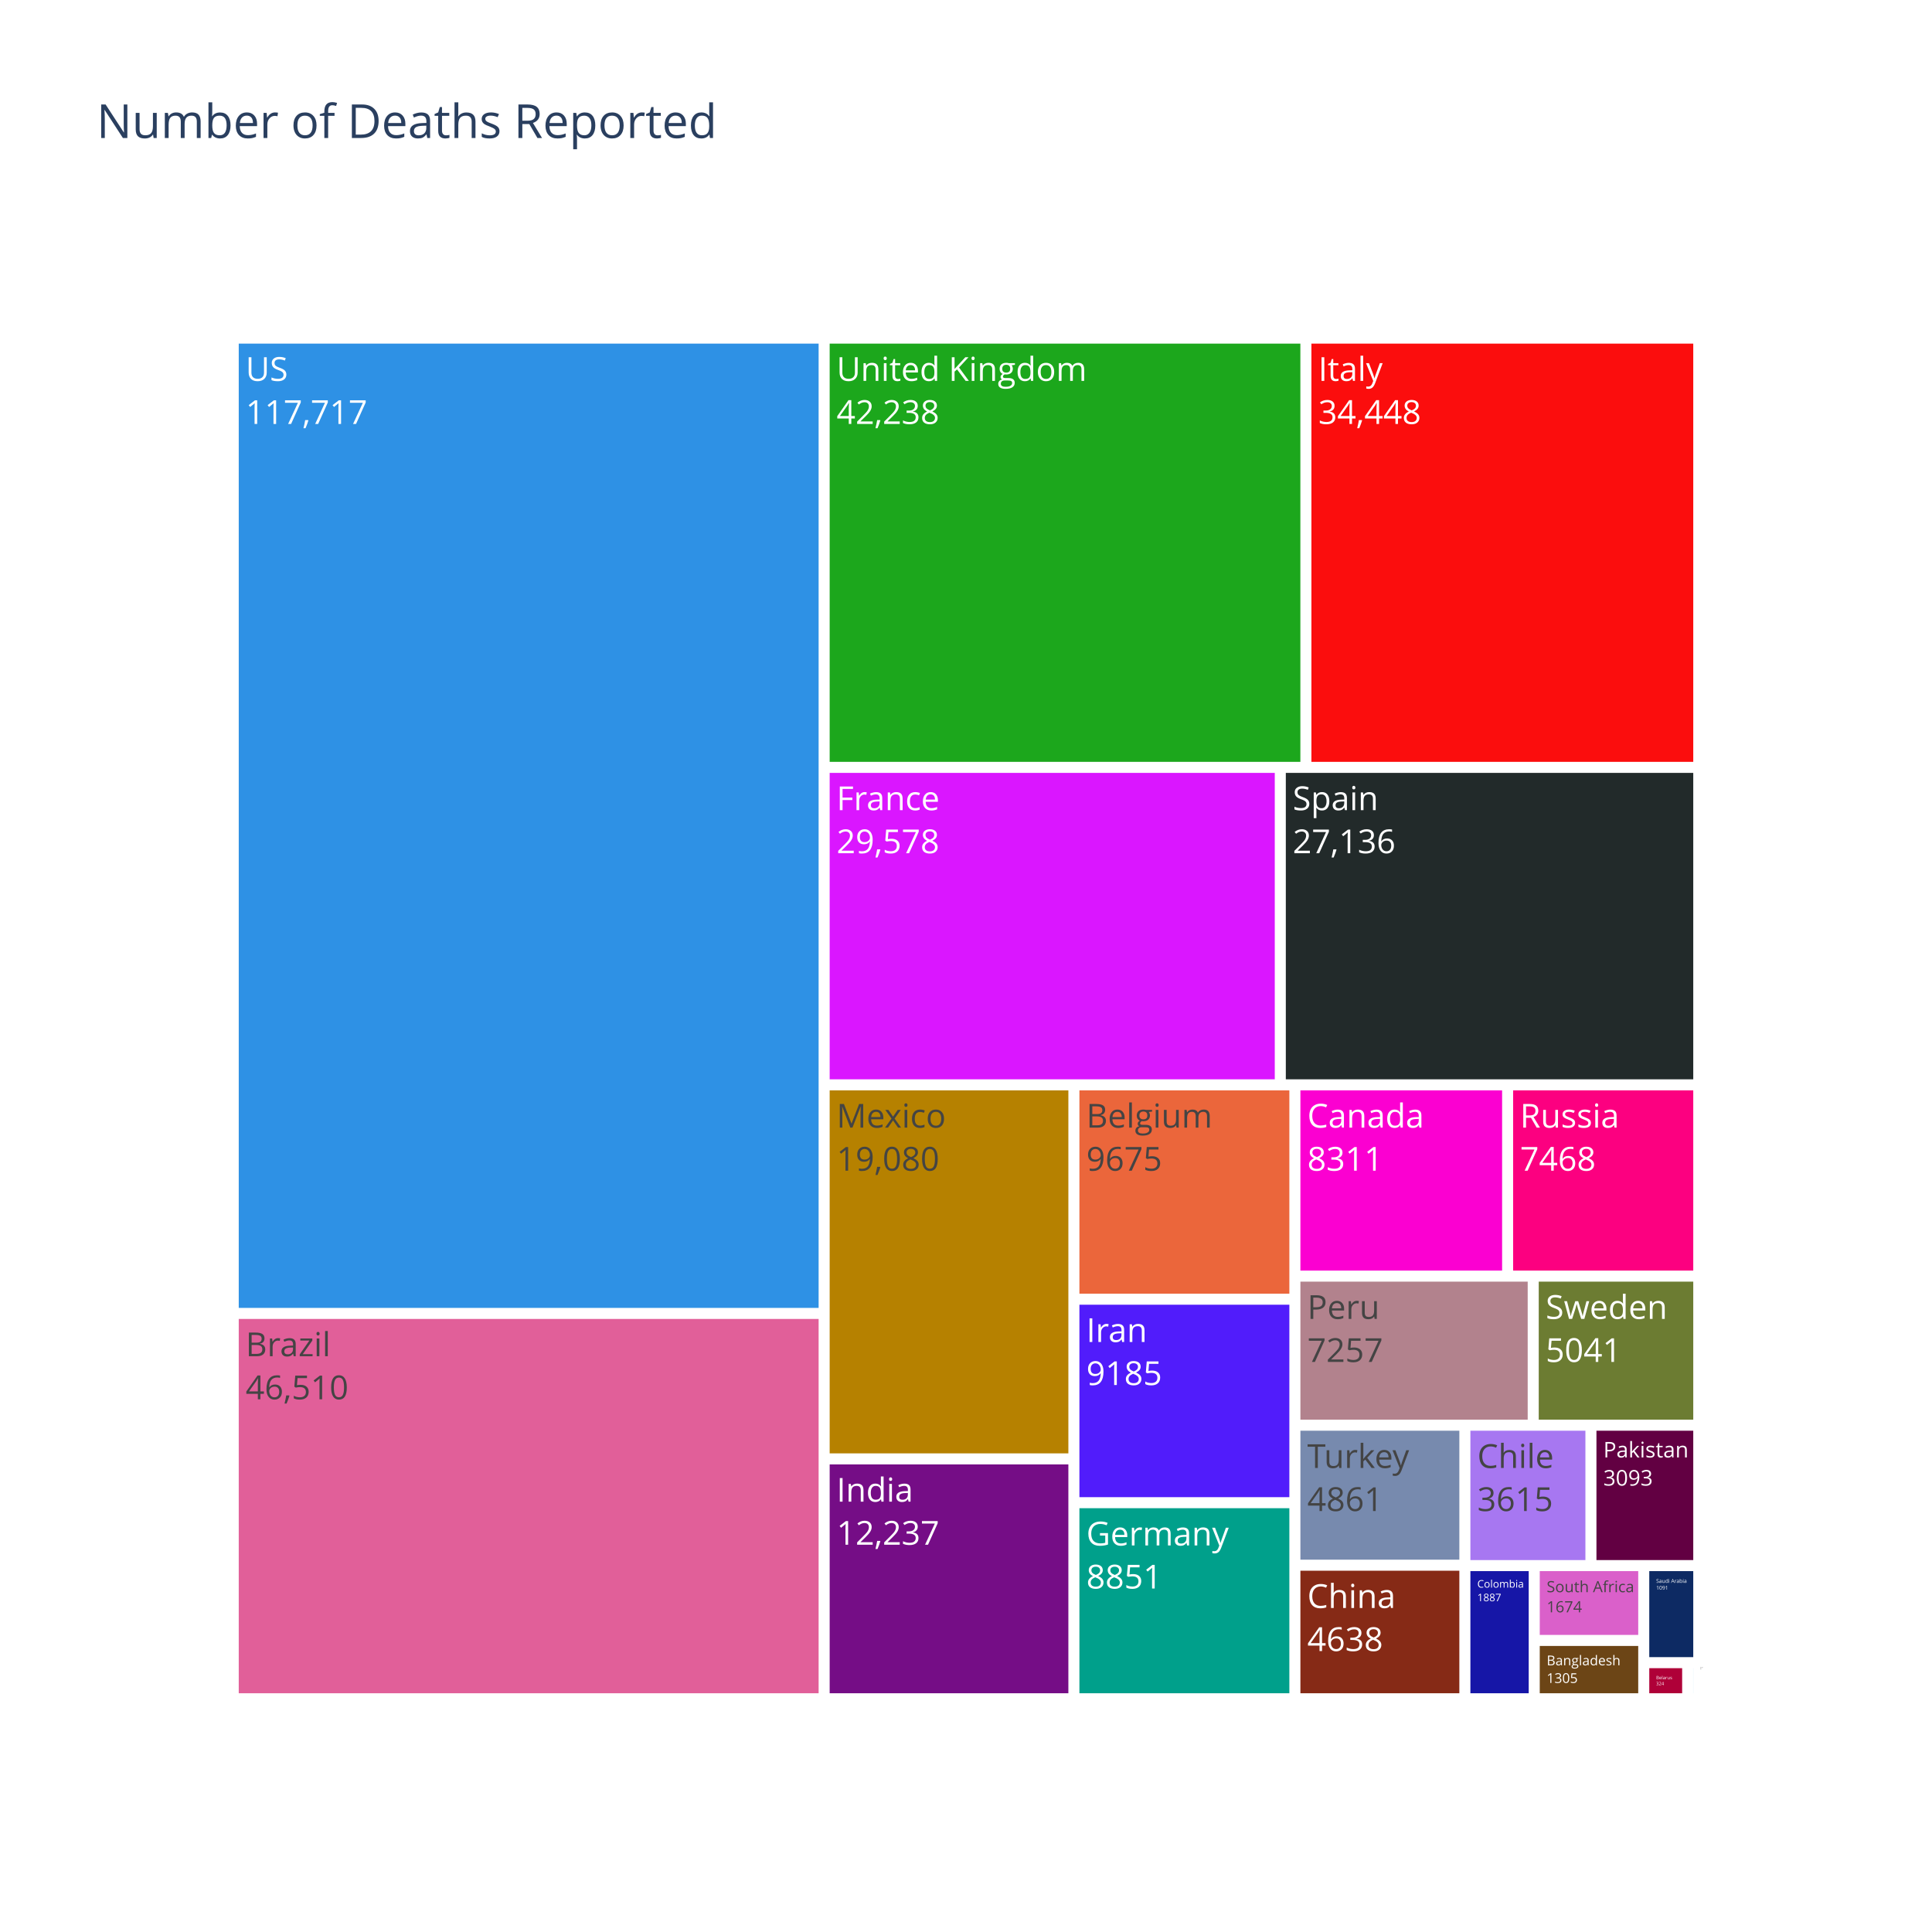
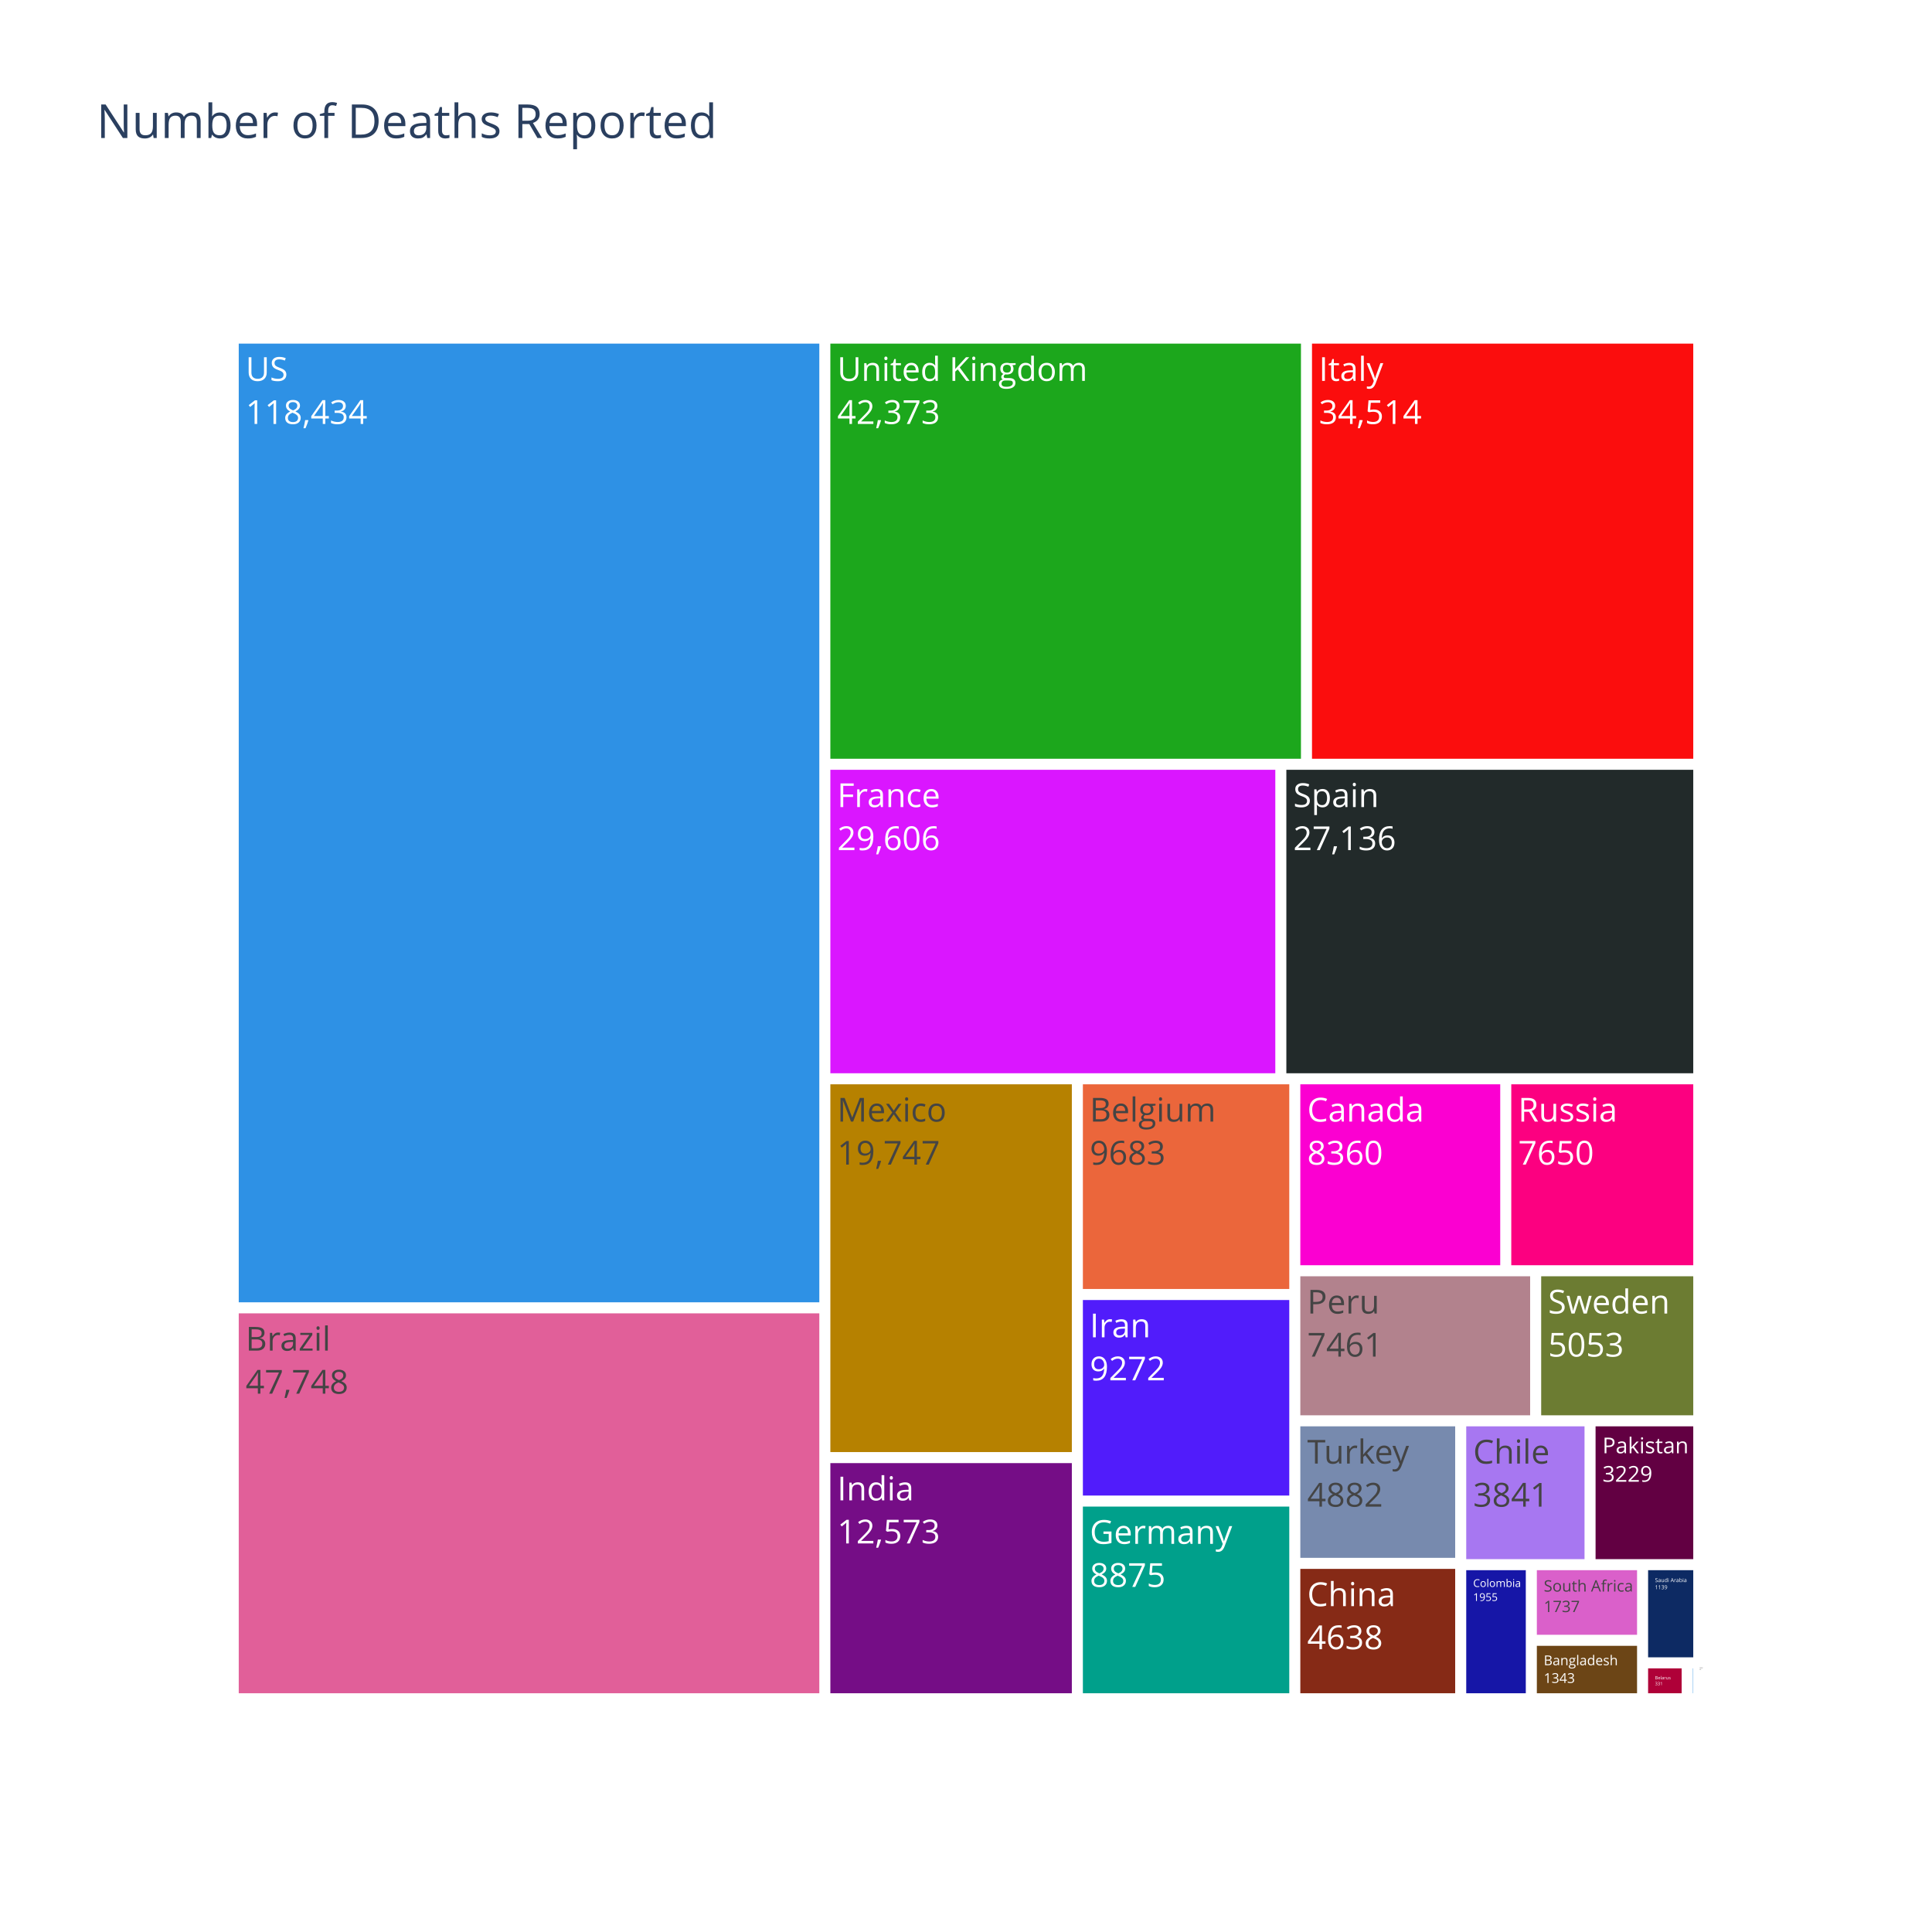
<svg xmlns="http://www.w3.org/2000/svg" class="main-svg" width="700" height="700" style="" viewBox="0 0 700 700">
  <rect x="0" y="0" width="700" height="700" style="fill: rgb(255, 255, 255); fill-opacity: 1;" />
-   <defs id="defs-d1df66">
+   <defs id="defs-93313b">
    <g class="clips" />
    <g class="gradients" />
  </defs>
  <g class="bglayer" />
  <g class="layer-below">
    <g class="imagelayer" />
    <g class="shapelayer" />
  </g>
  <g class="cartesianlayer" />
  <g class="polarlayer" />
  <g class="ternarylayer" />
  <g class="geolayer" />
  <g class="funnelarealayer" />
  <g class="pielayer" />
  <g class="treemaplayer">
    <g class="trace treemap" style="opacity: 1;">
      <g class="slice cursor-pointer">
        <path class="surface" d="M80,100L620,100L620,620L80,620Z" style="pointer-events: all; stroke-width: 0; fill: rgb(0, 0, 0); fill-opacity: 0; stroke: rgb(0, 0, 0); stroke-opacity: 0; opacity: 0;" />
        <g class="slicetext">
          <text data-notex="1" class="slicetext" text-anchor="start" x="0" y="0" style="font-family: 'Open Sans', verdana, arial, sans-serif; font-size: 12px; fill: rgb(42, 63, 95); fill-opacity: 1; white-space: pre;" transform="translate(86,114)"> </text>
        </g>
      </g>
      <g class="slice cursor-pointer">
-         <path class="surface" d="M86,124L297.103,124L297.103,474.38L86,474.38Z" style="pointer-events: all; stroke-width: 1; fill: rgb(46, 145, 229); fill-opacity: 1; stroke: rgb(255, 255, 255); stroke-opacity: 1; opacity: 1;" />
+         <path class="surface" d="M86,124L297.355,124L297.355,472.349L86,472.349Z" style="pointer-events: all; stroke-width: 1; fill: rgb(46, 145, 229); fill-opacity: 1; stroke: rgb(255, 255, 255); stroke-opacity: 1; opacity: 1;" />
        <g class="slicetext">
          <text data-notex="1" class="slicetext" text-anchor="start" x="0" y="0" style="font-family: 'Open Sans', verdana, arial, sans-serif; font-size: 12px; fill: rgb(255, 255, 255); fill-opacity: 1; white-space: pre;" transform="translate(89,138)">
            <tspan class="line" dy="0em" x="0" y="0">US</tspan>
-             <tspan class="line" dy="1.3em" x="0" y="0">117,717</tspan>
-           </text>
-         </g>
-       </g>
-       <g class="slice cursor-pointer">
-         <path class="surface" d="M86,477.38L297.103,477.38L297.103,614L86,614Z" style="pointer-events: all; stroke-width: 1; fill: rgb(225, 95, 153); fill-opacity: 1; stroke: rgb(255, 255, 255); stroke-opacity: 1; opacity: 1;" />
-         <g class="slicetext">
-           <text data-notex="1" class="slicetext" text-anchor="start" x="0" y="0" style="font-family: 'Open Sans', verdana, arial, sans-serif; font-size: 12px; fill: rgb(68, 68, 68); fill-opacity: 1; white-space: pre;" transform="translate(89,491.3797)">
+             <tspan class="line" dy="1.3em" x="0" y="0">118,434</tspan>
+           </text>
+         </g>
+       </g>
+       <g class="slice cursor-pointer">
+         <path class="surface" d="M86,475.349L297.355,475.349L297.355,614L86,614Z" style="pointer-events: all; stroke-width: 1; fill: rgb(225, 95, 153); fill-opacity: 1; stroke: rgb(255, 255, 255); stroke-opacity: 1; opacity: 1;" />
+         <g class="slicetext">
+           <text data-notex="1" class="slicetext" text-anchor="start" x="0" y="0" style="font-family: 'Open Sans', verdana, arial, sans-serif; font-size: 12px; fill: rgb(68, 68, 68); fill-opacity: 1; white-space: pre;" transform="translate(89,489.3495)">
            <tspan class="line" dy="0em" x="0" y="0">Brazil</tspan>
-             <tspan class="line" dy="1.3em" x="0" y="0">46,510</tspan>
-           </text>
-         </g>
-       </g>
-       <g class="slice cursor-pointer">
-         <path class="surface" d="M300.103,124L471.647,124L471.647,276.533L300.103,276.533Z" style="pointer-events: all; stroke-width: 1; fill: rgb(28, 167, 28); fill-opacity: 1; stroke: rgb(255, 255, 255); stroke-opacity: 1; opacity: 1;" />
-         <g class="slicetext">
-           <text data-notex="1" class="slicetext" text-anchor="start" x="0" y="0" style="font-family: 'Open Sans', verdana, arial, sans-serif; font-size: 12px; fill: rgb(255, 255, 255); fill-opacity: 1; white-space: pre;" transform="translate(303.1029,138)">
+             <tspan class="line" dy="1.3em" x="0" y="0">47,748</tspan>
+           </text>
+         </g>
+       </g>
+       <g class="slice cursor-pointer">
+         <path class="surface" d="M300.355,124L471.86,124L471.86,275.41L300.355,275.41Z" style="pointer-events: all; stroke-width: 1; fill: rgb(28, 167, 28); fill-opacity: 1; stroke: rgb(255, 255, 255); stroke-opacity: 1; opacity: 1;" />
+         <g class="slicetext">
+           <text data-notex="1" class="slicetext" text-anchor="start" x="0" y="0" style="font-family: 'Open Sans', verdana, arial, sans-serif; font-size: 12px; fill: rgb(255, 255, 255); fill-opacity: 1; white-space: pre;" transform="translate(303.3549,138)">
            <tspan class="line" dy="0em" x="0" y="0">United Kingdom</tspan>
-             <tspan class="line" dy="1.3em" x="0" y="0">42,238</tspan>
-           </text>
-         </g>
-       </g>
-       <g class="slice cursor-pointer">
-         <path class="surface" d="M474.647,124L614,124L614,276.533L474.647,276.533Z" style="pointer-events: all; stroke-width: 1; fill: rgb(251, 13, 13); fill-opacity: 1; stroke: rgb(255, 255, 255); stroke-opacity: 1; opacity: 1;" />
-         <g class="slicetext">
-           <text data-notex="1" class="slicetext" text-anchor="start" x="0" y="0" style="font-family: 'Open Sans', verdana, arial, sans-serif; font-size: 12px; fill: rgb(255, 255, 255); fill-opacity: 1; white-space: pre;" transform="translate(477.6471,138)">
+             <tspan class="line" dy="1.3em" x="0" y="0">42,373</tspan>
+           </text>
+         </g>
+       </g>
+       <g class="slice cursor-pointer">
+         <path class="surface" d="M474.86,124L614,124L614,275.41L474.86,275.41Z" style="pointer-events: all; stroke-width: 1; fill: rgb(251, 13, 13); fill-opacity: 1; stroke: rgb(255, 255, 255); stroke-opacity: 1; opacity: 1;" />
+         <g class="slicetext">
+           <text data-notex="1" class="slicetext" text-anchor="start" x="0" y="0" style="font-family: 'Open Sans', verdana, arial, sans-serif; font-size: 12px; fill: rgb(255, 255, 255); fill-opacity: 1; white-space: pre;" transform="translate(477.8604,138)">
            <tspan class="line" dy="0em" x="0" y="0">Italy</tspan>
-             <tspan class="line" dy="1.3em" x="0" y="0">34,448</tspan>
-           </text>
-         </g>
-       </g>
-       <g class="slice cursor-pointer">
-         <path class="surface" d="M300.103,279.533L462.374,279.533L462.374,391.559L300.103,391.559Z" style="pointer-events: all; stroke-width: 1; fill: rgb(218, 22, 255); fill-opacity: 1; stroke: rgb(255, 255, 255); stroke-opacity: 1; opacity: 1;" />
-         <g class="slicetext">
-           <text data-notex="1" class="slicetext" text-anchor="start" x="0" y="0" style="font-family: 'Open Sans', verdana, arial, sans-serif; font-size: 12px; fill: rgb(255, 255, 255); fill-opacity: 1; white-space: pre;" transform="translate(303.1029,293.5331)">
+             <tspan class="line" dy="1.3em" x="0" y="0">34,514</tspan>
+           </text>
+         </g>
+       </g>
+       <g class="slice cursor-pointer">
+         <path class="surface" d="M300.355,278.41L462.569,278.41L462.569,389.364L300.355,389.364Z" style="pointer-events: all; stroke-width: 1; fill: rgb(218, 22, 255); fill-opacity: 1; stroke: rgb(255, 255, 255); stroke-opacity: 1; opacity: 1;" />
+         <g class="slicetext">
+           <text data-notex="1" class="slicetext" text-anchor="start" x="0" y="0" style="font-family: 'Open Sans', verdana, arial, sans-serif; font-size: 12px; fill: rgb(255, 255, 255); fill-opacity: 1; white-space: pre;" transform="translate(303.3549,292.4104)">
            <tspan class="line" dy="0em" x="0" y="0">France</tspan>
-             <tspan class="line" dy="1.3em" x="0" y="0">29,578</tspan>
-           </text>
-         </g>
-       </g>
-       <g class="slice cursor-pointer">
-         <path class="surface" d="M465.374,279.533L614,279.533L614,391.559L465.374,391.559Z" style="pointer-events: all; stroke-width: 1; fill: rgb(34, 42, 42); fill-opacity: 1; stroke: rgb(255, 255, 255); stroke-opacity: 1; opacity: 1;" />
-         <g class="slicetext">
-           <text data-notex="1" class="slicetext" text-anchor="start" x="0" y="0" style="font-family: 'Open Sans', verdana, arial, sans-serif; font-size: 12px; fill: rgb(255, 255, 255); fill-opacity: 1; white-space: pre;" transform="translate(468.3739,293.5331)">
+             <tspan class="line" dy="1.3em" x="0" y="0">29,606</tspan>
+           </text>
+         </g>
+       </g>
+       <g class="slice cursor-pointer">
+         <path class="surface" d="M465.569,278.41L614,278.41L614,389.364L465.569,389.364Z" style="pointer-events: all; stroke-width: 1; fill: rgb(34, 42, 42); fill-opacity: 1; stroke: rgb(255, 255, 255); stroke-opacity: 1; opacity: 1;" />
+         <g class="slicetext">
+           <text data-notex="1" class="slicetext" text-anchor="start" x="0" y="0" style="font-family: 'Open Sans', verdana, arial, sans-serif; font-size: 12px; fill: rgb(255, 255, 255); fill-opacity: 1; white-space: pre;" transform="translate(468.5693,292.4104)">
            <tspan class="line" dy="0em" x="0" y="0">Spain</tspan>
            <tspan class="line" dy="1.3em" x="0" y="0">27,136</tspan>
          </text>
        </g>
      </g>
      <g class="slice cursor-pointer">
-         <path class="surface" d="M300.103,394.559L387.591,394.559L387.591,527.082L300.103,527.082Z" style="pointer-events: all; stroke-width: 1; fill: rgb(182, 129, 0); fill-opacity: 1; stroke: rgb(255, 255, 255); stroke-opacity: 1; opacity: 1;" />
-         <g class="slicetext">
-           <text data-notex="1" class="slicetext" text-anchor="start" x="0" y="0" style="font-family: 'Open Sans', verdana, arial, sans-serif; font-size: 12px; fill: rgb(68, 68, 68); fill-opacity: 1; white-space: pre;" transform="translate(303.1029,408.5593)">
+         <path class="surface" d="M300.355,392.364L388.848,392.364L388.848,526.613L300.355,526.613Z" style="pointer-events: all; stroke-width: 1; fill: rgb(182, 129, 0); fill-opacity: 1; stroke: rgb(255, 255, 255); stroke-opacity: 1; opacity: 1;" />
+         <g class="slicetext">
+           <text data-notex="1" class="slicetext" text-anchor="start" x="0" y="0" style="font-family: 'Open Sans', verdana, arial, sans-serif; font-size: 12px; fill: rgb(68, 68, 68); fill-opacity: 1; white-space: pre;" transform="translate(303.3549,406.3641)">
            <tspan class="line" dy="0em" x="0" y="0">Mexico</tspan>
-             <tspan class="line" dy="1.3em" x="0" y="0">19,080</tspan>
-           </text>
-         </g>
-       </g>
-       <g class="slice cursor-pointer">
-         <path class="surface" d="M300.103,530.082L387.591,530.082L387.591,614L300.103,614Z" style="pointer-events: all; stroke-width: 1; fill: rgb(117, 13, 134); fill-opacity: 1; stroke: rgb(255, 255, 255); stroke-opacity: 1; opacity: 1;" />
-         <g class="slicetext">
-           <text data-notex="1" class="slicetext" text-anchor="start" x="0" y="0" style="font-family: 'Open Sans', verdana, arial, sans-serif; font-size: 12px; fill: rgb(255, 255, 255); fill-opacity: 1; white-space: pre;" transform="translate(303.1029,544.0821)">
+             <tspan class="line" dy="1.3em" x="0" y="0">19,747</tspan>
+           </text>
+         </g>
+       </g>
+       <g class="slice cursor-pointer">
+         <path class="surface" d="M300.355,529.613L388.848,529.613L388.848,614L300.355,614Z" style="pointer-events: all; stroke-width: 1; fill: rgb(117, 13, 134); fill-opacity: 1; stroke: rgb(255, 255, 255); stroke-opacity: 1; opacity: 1;" />
+         <g class="slicetext">
+           <text data-notex="1" class="slicetext" text-anchor="start" x="0" y="0" style="font-family: 'Open Sans', verdana, arial, sans-serif; font-size: 12px; fill: rgb(255, 255, 255); fill-opacity: 1; white-space: pre;" transform="translate(303.3549,543.613)">
            <tspan class="line" dy="0em" x="0" y="0">India</tspan>
-             <tspan class="line" dy="1.3em" x="0" y="0">12,237</tspan>
-           </text>
-         </g>
-       </g>
-       <g class="slice cursor-pointer">
-         <path class="surface" d="M390.591,394.559L467.66,394.559L467.66,469.222L390.591,469.222Z" style="pointer-events: all; stroke-width: 1; fill: rgb(235, 102, 59); fill-opacity: 1; stroke: rgb(255, 255, 255); stroke-opacity: 1; opacity: 1;" />
-         <g class="slicetext">
-           <text data-notex="1" class="slicetext" text-anchor="start" x="0" y="0" style="font-family: 'Open Sans', verdana, arial, sans-serif; font-size: 12px; fill: rgb(68, 68, 68); fill-opacity: 1; white-space: pre;" transform="translate(393.5909,408.5593)">
+             <tspan class="line" dy="1.3em" x="0" y="0">12,573</tspan>
+           </text>
+         </g>
+       </g>
+       <g class="slice cursor-pointer">
+         <path class="surface" d="M391.848,392.364L467.631,392.364L467.631,467.523L391.848,467.523Z" style="pointer-events: all; stroke-width: 1; fill: rgb(235, 102, 59); fill-opacity: 1; stroke: rgb(255, 255, 255); stroke-opacity: 1; opacity: 1;" />
+         <g class="slicetext">
+           <text data-notex="1" class="slicetext" text-anchor="start" x="0" y="0" style="font-family: 'Open Sans', verdana, arial, sans-serif; font-size: 12px; fill: rgb(68, 68, 68); fill-opacity: 1; white-space: pre;" transform="translate(394.8481,406.3641)">
            <tspan class="line" dy="0em" x="0" y="0">Belgium</tspan>
-             <tspan class="line" dy="1.3em" x="0" y="0">9675</tspan>
-           </text>
-         </g>
-       </g>
-       <g class="slice cursor-pointer">
-         <path class="surface" d="M390.591,472.222L467.66,472.222L467.66,542.952L390.591,542.952Z" style="pointer-events: all; stroke-width: 1; fill: rgb(81, 28, 251); fill-opacity: 1; stroke: rgb(255, 255, 255); stroke-opacity: 1; opacity: 1;" />
-         <g class="slicetext">
-           <text data-notex="1" class="slicetext" text-anchor="start" x="0" y="0" style="font-family: 'Open Sans', verdana, arial, sans-serif; font-size: 12px; fill: rgb(255, 255, 255); fill-opacity: 1; white-space: pre;" transform="translate(393.5909,486.2221)">
+             <tspan class="line" dy="1.3em" x="0" y="0">9683</tspan>
+           </text>
+         </g>
+       </g>
+       <g class="slice cursor-pointer">
+         <path class="surface" d="M391.848,470.523L467.631,470.523L467.631,542.364L391.848,542.364Z" style="pointer-events: all; stroke-width: 1; fill: rgb(81, 28, 251); fill-opacity: 1; stroke: rgb(255, 255, 255); stroke-opacity: 1; opacity: 1;" />
+         <g class="slicetext">
+           <text data-notex="1" class="slicetext" text-anchor="start" x="0" y="0" style="font-family: 'Open Sans', verdana, arial, sans-serif; font-size: 12px; fill: rgb(255, 255, 255); fill-opacity: 1; white-space: pre;" transform="translate(394.8481,484.5226)">
            <tspan class="line" dy="0em" x="0" y="0">Iran</tspan>
-             <tspan class="line" dy="1.3em" x="0" y="0">9185</tspan>
-           </text>
-         </g>
-       </g>
-       <g class="slice cursor-pointer">
-         <path class="surface" d="M390.591,545.952L467.66,545.952L467.66,614L390.591,614Z" style="pointer-events: all; stroke-width: 1; fill: rgb(0, 160, 139); fill-opacity: 1; stroke: rgb(255, 255, 255); stroke-opacity: 1; opacity: 1;" />
-         <g class="slicetext">
-           <text data-notex="1" class="slicetext" text-anchor="start" x="0" y="0" style="font-family: 'Open Sans', verdana, arial, sans-serif; font-size: 12px; fill: rgb(255, 255, 255); fill-opacity: 1; white-space: pre;" transform="translate(393.5909,559.9516)">
+             <tspan class="line" dy="1.3em" x="0" y="0">9272</tspan>
+           </text>
+         </g>
+       </g>
+       <g class="slice cursor-pointer">
+         <path class="surface" d="M391.848,545.364L467.631,545.364L467.631,614L391.848,614Z" style="pointer-events: all; stroke-width: 1; fill: rgb(0, 160, 139); fill-opacity: 1; stroke: rgb(255, 255, 255); stroke-opacity: 1; opacity: 1;" />
+         <g class="slicetext">
+           <text data-notex="1" class="slicetext" text-anchor="start" x="0" y="0" style="font-family: 'Open Sans', verdana, arial, sans-serif; font-size: 12px; fill: rgb(255, 255, 255); fill-opacity: 1; white-space: pre;" transform="translate(394.8481,559.3635)">
            <tspan class="line" dy="0em" x="0" y="0">Germany</tspan>
-             <tspan class="line" dy="1.3em" x="0" y="0">8851</tspan>
-           </text>
-         </g>
-       </g>
-       <g class="slice cursor-pointer">
-         <path class="surface" d="M470.66,394.559L544.739,394.559L544.739,460.86L470.66,460.86Z" style="pointer-events: all; stroke-width: 1; fill: rgb(251, 0, 209); fill-opacity: 1; stroke: rgb(255, 255, 255); stroke-opacity: 1; opacity: 1;" />
-         <g class="slicetext">
-           <text data-notex="1" class="slicetext" text-anchor="start" x="0" y="0" style="font-family: 'Open Sans', verdana, arial, sans-serif; font-size: 12px; fill: rgb(255, 255, 255); fill-opacity: 1; white-space: pre;" transform="translate(473.6596,408.5593)">
+             <tspan class="line" dy="1.3em" x="0" y="0">8875</tspan>
+           </text>
+         </g>
+       </g>
+       <g class="slice cursor-pointer">
+         <path class="surface" d="M470.631,392.364L544.061,392.364L544.061,458.921L470.631,458.921Z" style="pointer-events: all; stroke-width: 1; fill: rgb(251, 0, 209); fill-opacity: 1; stroke: rgb(255, 255, 255); stroke-opacity: 1; opacity: 1;" />
+         <g class="slicetext">
+           <text data-notex="1" class="slicetext" text-anchor="start" x="0" y="0" style="font-family: 'Open Sans', verdana, arial, sans-serif; font-size: 12px; fill: rgb(255, 255, 255); fill-opacity: 1; white-space: pre;" transform="translate(473.6307,406.3641)">
            <tspan class="line" dy="0em" x="0" y="0">Canada</tspan>
-             <tspan class="line" dy="1.3em" x="0" y="0">8311</tspan>
-           </text>
-         </g>
-       </g>
-       <g class="slice cursor-pointer">
-         <path class="surface" d="M547.739,394.559L614,394.559L614,460.86L547.739,460.86Z" style="pointer-events: all; stroke-width: 1; fill: rgb(252, 0, 128); fill-opacity: 1; stroke: rgb(255, 255, 255); stroke-opacity: 1; opacity: 1;" />
-         <g class="slicetext">
-           <text data-notex="1" class="slicetext" text-anchor="start" x="0" y="0" style="font-family: 'Open Sans', verdana, arial, sans-serif; font-size: 12px; fill: rgb(255, 255, 255); fill-opacity: 1; white-space: pre;" transform="translate(550.7389,408.5593)">
+             <tspan class="line" dy="1.3em" x="0" y="0">8360</tspan>
+           </text>
+         </g>
+       </g>
+       <g class="slice cursor-pointer">
+         <path class="surface" d="M547.061,392.364L614,392.364L614,458.921L547.061,458.921Z" style="pointer-events: all; stroke-width: 1; fill: rgb(252, 0, 128); fill-opacity: 1; stroke: rgb(255, 255, 255); stroke-opacity: 1; opacity: 1;" />
+         <g class="slicetext">
+           <text data-notex="1" class="slicetext" text-anchor="start" x="0" y="0" style="font-family: 'Open Sans', verdana, arial, sans-serif; font-size: 12px; fill: rgb(255, 255, 255); fill-opacity: 1; white-space: pre;" transform="translate(550.0609,406.3641)">
            <tspan class="line" dy="0em" x="0" y="0">Russia</tspan>
-             <tspan class="line" dy="1.3em" x="0" y="0">7468</tspan>
-           </text>
-         </g>
-       </g>
-       <g class="slice cursor-pointer">
-         <path class="surface" d="M470.66,463.86L554.014,463.86L554.014,514.873L470.66,514.873Z" style="pointer-events: all; stroke-width: 1; fill: rgb(178, 130, 141); fill-opacity: 1; stroke: rgb(255, 255, 255); stroke-opacity: 1; opacity: 1;" />
-         <g class="slicetext">
-           <text data-notex="1" class="slicetext" text-anchor="start" x="0" y="0" style="font-family: 'Open Sans', verdana, arial, sans-serif; font-size: 12px; fill: rgb(68, 68, 68); fill-opacity: 1; white-space: pre;" transform="translate(473.6596,477.8604)">
+             <tspan class="line" dy="1.3em" x="0" y="0">7650</tspan>
+           </text>
+         </g>
+       </g>
+       <g class="slice cursor-pointer">
+         <path class="surface" d="M470.631,461.921L554.898,461.921L554.898,513.289L470.631,513.289Z" style="pointer-events: all; stroke-width: 1; fill: rgb(178, 130, 141); fill-opacity: 1; stroke: rgb(255, 255, 255); stroke-opacity: 1; opacity: 1;" />
+         <g class="slicetext">
+           <text data-notex="1" class="slicetext" text-anchor="start" x="0" y="0" style="font-family: 'Open Sans', verdana, arial, sans-serif; font-size: 12px; fill: rgb(68, 68, 68); fill-opacity: 1; white-space: pre;" transform="translate(473.6307,475.9206)">
            <tspan class="line" dy="0em" x="0" y="0">Peru</tspan>
-             <tspan class="line" dy="1.3em" x="0" y="0">7257</tspan>
-           </text>
-         </g>
-       </g>
-       <g class="slice cursor-pointer">
-         <path class="surface" d="M557.014,463.86L614,463.86L614,514.873L557.014,514.873Z" style="pointer-events: all; stroke-width: 1; fill: rgb(108, 124, 50); fill-opacity: 1; stroke: rgb(255, 255, 255); stroke-opacity: 1; opacity: 1;" />
-         <g class="slicetext">
-           <text data-notex="1" class="slicetext" text-anchor="start" x="0" y="0" style="font-family: 'Open Sans', verdana, arial, sans-serif; font-size: 12px; fill: rgb(255, 255, 255); fill-opacity: 1; white-space: pre;" transform="translate(560.0145,477.8604)">
+             <tspan class="line" dy="1.3em" x="0" y="0">7461</tspan>
+           </text>
+         </g>
+       </g>
+       <g class="slice cursor-pointer">
+         <path class="surface" d="M557.898,461.921L614,461.921L614,513.289L557.898,513.289Z" style="pointer-events: all; stroke-width: 1; fill: rgb(108, 124, 50); fill-opacity: 1; stroke: rgb(255, 255, 255); stroke-opacity: 1; opacity: 1;" />
+         <g class="slicetext">
+           <text data-notex="1" class="slicetext" text-anchor="start" x="0" y="0" style="font-family: 'Open Sans', verdana, arial, sans-serif; font-size: 12px; fill: rgb(255, 255, 255); fill-opacity: 1; white-space: pre;" transform="translate(560.8979,475.9206)">
            <tspan class="line" dy="0em" x="0" y="0">Sweden</tspan>
-             <tspan class="line" dy="1.3em" x="0" y="0">5041</tspan>
-           </text>
-         </g>
-       </g>
-       <g class="slice cursor-pointer">
-         <path class="surface" d="M470.66,517.873L529.25,517.873L529.25,565.6L470.66,565.6Z" style="pointer-events: all; stroke-width: 1; fill: rgb(119, 138, 174); fill-opacity: 1; stroke: rgb(255, 255, 255); stroke-opacity: 1; opacity: 1;" />
-         <g class="slicetext">
-           <text data-notex="1" class="slicetext" text-anchor="start" x="0" y="0" style="font-family: 'Open Sans', verdana, arial, sans-serif; font-size: 12px; fill: rgb(68, 68, 68); fill-opacity: 1; white-space: pre;" transform="translate(473.6596,531.873)">
+             <tspan class="line" dy="1.3em" x="0" y="0">5053</tspan>
+           </text>
+         </g>
+       </g>
+       <g class="slice cursor-pointer">
+         <path class="surface" d="M470.631,516.289L527.742,516.289L527.742,564.935L470.631,564.935Z" style="pointer-events: all; stroke-width: 1; fill: rgb(119, 138, 174); fill-opacity: 1; stroke: rgb(255, 255, 255); stroke-opacity: 1; opacity: 1;" />
+         <g class="slicetext">
+           <text data-notex="1" class="slicetext" text-anchor="start" x="0" y="0" style="font-family: 'Open Sans', verdana, arial, sans-serif; font-size: 12px; fill: rgb(68, 68, 68); fill-opacity: 1; white-space: pre;" transform="translate(473.6307,530.2886)">
            <tspan class="line" dy="0em" x="0" y="0">Turkey</tspan>
-             <tspan class="line" dy="1.3em" x="0" y="0">4861</tspan>
-           </text>
-         </g>
-       </g>
-       <g class="slice cursor-pointer">
-         <path class="surface" d="M470.66,568.6L529.25,568.6L529.25,614L470.66,614Z" style="pointer-events: all; stroke-width: 1; fill: rgb(134, 42, 22); fill-opacity: 1; stroke: rgb(255, 255, 255); stroke-opacity: 1; opacity: 1;" />
-         <g class="slicetext">
-           <text data-notex="1" class="slicetext" text-anchor="start" x="0" y="0" style="font-family: 'Open Sans', verdana, arial, sans-serif; font-size: 12px; fill: rgb(255, 255, 255); fill-opacity: 1; white-space: pre;" transform="translate(473.6596,582.6)">
+             <tspan class="line" dy="1.3em" x="0" y="0">4882</tspan>
+           </text>
+         </g>
+       </g>
+       <g class="slice cursor-pointer">
+         <path class="surface" d="M470.631,567.935L527.742,567.935L527.742,614L470.631,614Z" style="pointer-events: all; stroke-width: 1; fill: rgb(134, 42, 22); fill-opacity: 1; stroke: rgb(255, 255, 255); stroke-opacity: 1; opacity: 1;" />
+         <g class="slicetext">
+           <text data-notex="1" class="slicetext" text-anchor="start" x="0" y="0" style="font-family: 'Open Sans', verdana, arial, sans-serif; font-size: 12px; fill: rgb(255, 255, 255); fill-opacity: 1; white-space: pre;" transform="translate(473.6307,581.9349)">
            <tspan class="line" dy="0em" x="0" y="0">China</tspan>
            <tspan class="line" dy="1.3em" x="0" y="0">4638</tspan>
          </text>
        </g>
      </g>
      <g class="slice cursor-pointer">
-         <path class="surface" d="M532.25,517.873L574.922,517.873L574.922,565.745L532.25,565.745Z" style="pointer-events: all; stroke-width: 1; fill: rgb(167, 119, 241); fill-opacity: 1; stroke: rgb(255, 255, 255); stroke-opacity: 1; opacity: 1;" />
-         <g class="slicetext">
-           <text data-notex="1" class="slicetext" text-anchor="start" x="0" y="0" style="font-family: 'Open Sans', verdana, arial, sans-serif; font-size: 12px; fill: rgb(68, 68, 68); fill-opacity: 1; white-space: pre;" transform="translate(535.2496,531.873)">
+         <path class="surface" d="M530.742,516.289L574.604,516.289L574.604,565.41L530.742,565.41Z" style="pointer-events: all; stroke-width: 1; fill: rgb(167, 119, 241); fill-opacity: 1; stroke: rgb(255, 255, 255); stroke-opacity: 1; opacity: 1;" />
+         <g class="slicetext">
+           <text data-notex="1" class="slicetext" text-anchor="start" x="0" y="0" style="font-family: 'Open Sans', verdana, arial, sans-serif; font-size: 12px; fill: rgb(68, 68, 68); fill-opacity: 1; white-space: pre;" transform="translate(533.7418,530.2886)">
            <tspan class="line" dy="0em" x="0" y="0">Chile</tspan>
-             <tspan class="line" dy="1.3em" x="0" y="0">3615</tspan>
-           </text>
-         </g>
-       </g>
-       <g class="slice cursor-pointer">
-         <path class="surface" d="M577.922,517.873L614,517.873L614,565.745L577.922,565.745Z" style="pointer-events: all; stroke-width: 1; fill: rgb(98, 0, 66); fill-opacity: 1; stroke: rgb(255, 255, 255); stroke-opacity: 1; opacity: 1;" />
-         <g class="slicetext">
-           <text data-notex="1" class="slicetext" text-anchor="start" x="0" y="0" style="font-family: 'Open Sans', verdana, arial, sans-serif; font-size: 12px; fill: rgb(255, 255, 255); fill-opacity: 1; white-space: pre;" transform="translate(580.9223,528.0606)scale(0.6534181)">
+             <tspan class="line" dy="1.3em" x="0" y="0">3841</tspan>
+           </text>
+         </g>
+       </g>
+       <g class="slice cursor-pointer">
+         <path class="surface" d="M577.604,516.289L614,516.289L614,565.41L577.604,565.41Z" style="pointer-events: all; stroke-width: 1; fill: rgb(98, 0, 66); fill-opacity: 1; stroke: rgb(255, 255, 255); stroke-opacity: 1; opacity: 1;" />
+         <g class="slicetext">
+           <text data-notex="1" class="slicetext" text-anchor="start" x="0" y="0" style="font-family: 'Open Sans', verdana, arial, sans-serif; font-size: 12px; fill: rgb(255, 255, 255); fill-opacity: 1; white-space: pre;" transform="translate(580.6043,526.5522)scale(0.6603275)">
            <tspan class="line" dy="0em" x="0" y="0">Pakistan</tspan>
-             <tspan class="line" dy="1.3em" x="0" y="0">3093</tspan>
-           </text>
-         </g>
-       </g>
-       <g class="slice cursor-pointer">
-         <path class="surface" d="M532.25,568.745L554.383,568.745L554.383,614L532.25,614Z" style="pointer-events: all; stroke-width: 1; fill: rgb(22, 22, 167); fill-opacity: 1; stroke: rgb(255, 255, 255); stroke-opacity: 1; opacity: 1;" />
-         <g class="slicetext">
-           <text data-notex="1" class="slicetext" text-anchor="start" x="0" y="0" style="font-family: 'Open Sans', verdana, arial, sans-serif; font-size: 12px; fill: rgb(255, 255, 255); fill-opacity: 1; white-space: pre;" transform="translate(535.2496,575.2234)scale(0.3162447)">
+             <tspan class="line" dy="1.3em" x="0" y="0">3229</tspan>
+           </text>
+         </g>
+       </g>
+       <g class="slice cursor-pointer">
+         <path class="surface" d="M530.742,568.41L553.327,568.41L553.327,614L530.742,614Z" style="pointer-events: all; stroke-width: 1; fill: rgb(22, 22, 167); fill-opacity: 1; stroke: rgb(255, 255, 255); stroke-opacity: 1; opacity: 1;" />
+         <g class="slicetext">
+           <text data-notex="1" class="slicetext" text-anchor="start" x="0" y="0" style="font-family: 'Open Sans', verdana, arial, sans-serif; font-size: 12px; fill: rgb(255, 255, 255); fill-opacity: 1; white-space: pre;" transform="translate(533.7418,574.9861)scale(0.3251083)">
            <tspan class="line" dy="0em" x="0" y="0">Colombia</tspan>
-             <tspan class="line" dy="1.3em" x="0" y="0">1887</tspan>
-           </text>
-         </g>
-       </g>
-       <g class="slice cursor-pointer">
-         <path class="surface" d="M557.383,568.745L594.061,568.745L594.061,592.861L557.383,592.861Z" style="pointer-events: all; stroke-width: 1; fill: rgb(218, 96, 202); fill-opacity: 1; stroke: rgb(255, 255, 255); stroke-opacity: 1; opacity: 1;" />
-         <g class="slicetext">
-           <text data-notex="1" class="slicetext" text-anchor="start" x="0" y="0" style="font-family: 'Open Sans', verdana, arial, sans-serif; font-size: 12px; fill: rgb(68, 68, 68); fill-opacity: 1; white-space: pre;" transform="translate(560.383,576.8808)scale(0.466919)">
+             <tspan class="line" dy="1.3em" x="0" y="0">1955</tspan>
+           </text>
+         </g>
+       </g>
+       <g class="slice cursor-pointer">
+         <path class="surface" d="M556.327,568.41L593.636,568.41L593.636,592.813L556.327,592.813Z" style="pointer-events: all; stroke-width: 1; fill: rgb(218, 96, 202); fill-opacity: 1; stroke: rgb(255, 255, 255); stroke-opacity: 1; opacity: 1;" />
+         <g class="slicetext">
+           <text data-notex="1" class="slicetext" text-anchor="start" x="0" y="0" style="font-family: 'Open Sans', verdana, arial, sans-serif; font-size: 12px; fill: rgb(68, 68, 68); fill-opacity: 1; white-space: pre;" transform="translate(559.3274,576.6516)scale(0.4765188)">
            <tspan class="line" dy="0em" x="0" y="0">South Africa</tspan>
-             <tspan class="line" dy="1.3em" x="0" y="0">1674</tspan>
-           </text>
-         </g>
-       </g>
-       <g class="slice cursor-pointer">
-         <path class="surface" d="M557.383,595.861L594.061,595.861L594.061,614L557.383,614Z" style="pointer-events: all; stroke-width: 1; fill: rgb(108, 69, 22); fill-opacity: 1; stroke: rgb(255, 255, 255); stroke-opacity: 1; opacity: 1;" />
-         <g class="slicetext">
-           <text data-notex="1" class="slicetext" text-anchor="start" x="0" y="0" style="font-family: 'Open Sans', verdana, arial, sans-serif; font-size: 12px; fill: rgb(255, 255, 255); fill-opacity: 1; white-space: pre;" transform="translate(560.383,603.3707)scale(0.4099728)">
+             <tspan class="line" dy="1.3em" x="0" y="0">1737</tspan>
+           </text>
+         </g>
+       </g>
+       <g class="slice cursor-pointer">
+         <path class="surface" d="M556.327,595.813L593.636,595.813L593.636,614L556.327,614Z" style="pointer-events: all; stroke-width: 1; fill: rgb(108, 69, 22); fill-opacity: 1; stroke: rgb(255, 255, 255); stroke-opacity: 1; opacity: 1;" />
+         <g class="slicetext">
+           <text data-notex="1" class="slicetext" text-anchor="start" x="0" y="0" style="font-family: 'Open Sans', verdana, arial, sans-serif; font-size: 12px; fill: rgb(255, 255, 255); fill-opacity: 1; white-space: pre;" transform="translate(559.3274,603.3404)scale(0.4115982)">
            <tspan class="line" dy="0em" x="0" y="0">Bangladesh</tspan>
-             <tspan class="line" dy="1.3em" x="0" y="0">1305</tspan>
-           </text>
-         </g>
-       </g>
-       <g class="slice cursor-pointer">
-         <path class="surface" d="M597.061,568.745L614,568.745L614,600.913L597.061,600.913Z" style="pointer-events: all; stroke-width: 1; fill: rgb(13, 42, 99); fill-opacity: 1; stroke: rgb(255, 255, 255); stroke-opacity: 1; opacity: 1;" />
-         <g class="slicetext">
-           <text data-notex="1" class="slicetext" text-anchor="start" x="0" y="0" style="font-family: 'Open Sans', verdana, arial, sans-serif; font-size: 12px; fill: rgb(255, 255, 255); fill-opacity: 1; white-space: pre;" transform="translate(600.0611,573.4874)scale(0.1584274)">
+             <tspan class="line" dy="1.3em" x="0" y="0">1343</tspan>
+           </text>
+         </g>
+       </g>
+       <g class="slice cursor-pointer">
+         <path class="surface" d="M596.636,568.41L614,568.41L614,600.978L596.636,600.978Z" style="pointer-events: all; stroke-width: 1; fill: rgb(13, 42, 99); fill-opacity: 1; stroke: rgb(255, 255, 255); stroke-opacity: 1; opacity: 1;" />
+         <g class="slicetext">
+           <text data-notex="1" class="slicetext" text-anchor="start" x="0" y="0" style="font-family: 'Open Sans', verdana, arial, sans-serif; font-size: 12px; fill: rgb(255, 255, 255); fill-opacity: 1; white-space: pre;" transform="translate(599.6362,573.2203)scale(0.1645807)">
            <tspan class="line" dy="0em" x="0" y="0">Saudi Arabia</tspan>
-             <tspan class="line" dy="1.3em" x="0" y="0">1091</tspan>
-           </text>
-         </g>
-       </g>
-       <g class="slice cursor-pointer">
-         <path class="surface" d="M597.061,603.913L609.973,603.913L609.973,614L597.061,614Z" style="pointer-events: all; stroke-width: 1; fill: rgb(175, 0, 56); fill-opacity: 1; stroke: rgb(255, 255, 255); stroke-opacity: 1; opacity: 1;" />
-         <g class="slicetext">
-           <text data-notex="1" class="slicetext" text-anchor="start" x="0" y="0" style="font-family: 'Open Sans', verdana, arial, sans-serif; font-size: 12px; fill: rgb(255, 255, 255); fill-opacity: 1; white-space: pre;" transform="translate(600.0611,608.4312)scale(0.1380401)">
+             <tspan class="line" dy="1.3em" x="0" y="0">1139</tspan>
+           </text>
+         </g>
+       </g>
+       <g class="slice cursor-pointer">
+         <path class="surface" d="M596.636,603.978L609.8,603.978L609.8,614L596.636,614Z" style="pointer-events: all; stroke-width: 1; fill: rgb(175, 0, 56); fill-opacity: 1; stroke: rgb(255, 255, 255); stroke-opacity: 1; opacity: 1;" />
+         <g class="slicetext">
+           <text data-notex="1" class="slicetext" text-anchor="start" x="0" y="0" style="font-family: 'Open Sans', verdana, arial, sans-serif; font-size: 12px; fill: rgb(255, 255, 255); fill-opacity: 1; white-space: pre;" transform="translate(599.6362,608.4723)scale(0.1358317)">
            <tspan class="line" dy="0em" x="0" y="0">Belarus</tspan>
-             <tspan class="line" dy="1.3em" x="0" y="0">324</tspan>
-           </text>
-         </g>
-       </g>
-       <g class="slice cursor-pointer">
-         <path class="surface" d="M612.973,603.913L614,603.913L614,614L612.973,614Z" style="pointer-events: all; stroke-width: 1; fill: rgb(137, 193, 240); fill-opacity: 1; stroke: rgb(255, 255, 255); stroke-opacity: 1; opacity: 1;" />
-         <g class="slicetext">
-           <text data-notex="1" class="slicetext" text-anchor="start" x="0" y="0" style="font-family: 'Open Sans', verdana, arial, sans-serif; font-size: 12px; fill: rgb(68, 68, 68); fill-opacity: 1; white-space: pre;" transform="translate(615.9729,604.2891)scale(0.03421788)">
+             <tspan class="line" dy="1.3em" x="0" y="0">331</tspan>
+           </text>
+         </g>
+       </g>
+       <g class="slice cursor-pointer">
+         <path class="surface" d="M612.8,603.978L614,603.978L614,614L612.8,614Z" style="pointer-events: all; stroke-width: 1; fill: rgb(137, 193, 240); fill-opacity: 1; stroke: rgb(255, 255, 255); stroke-opacity: 1; opacity: 1;" />
+         <g class="slicetext">
+           <text data-notex="1" class="slicetext" text-anchor="start" x="0" y="0" style="font-family: 'Open Sans', verdana, arial, sans-serif; font-size: 12px; fill: rgb(68, 68, 68); fill-opacity: 1; white-space: pre;" transform="translate(615.8003,604.4178)scale(0.03997002)">
            <tspan class="line" dy="0em" x="0" y="0">Qatar</tspan>
-             <tspan class="line" dy="1.3em" x="0" y="0">82</tspan>
+             <tspan class="line" dy="1.3em" x="0" y="0">86</tspan>
          </text>
        </g>
      </g>
    </g>
  </g>
  <g class="sunburstlayer" />
  <g class="glimages" />
-   <defs id="topdefs-d1df66">
+   <defs id="topdefs-93313b">
    <g class="clips" />
  </defs>
  <g class="layer-above">
    <g class="imagelayer" />
    <g class="shapelayer" />
  </g>
  <g class="infolayer">
    <g class="g-gtitle">
      <text class="gtitle" x="35" y="50" text-anchor="start" dy="0em" style="font-family: 'Open Sans', verdana, arial, sans-serif; font-size: 17px; fill: rgb(42, 63, 95); opacity: 1; font-weight: normal; white-space: pre;">Number of Deaths Reported</text>
    </g>
  </g>
</svg>
